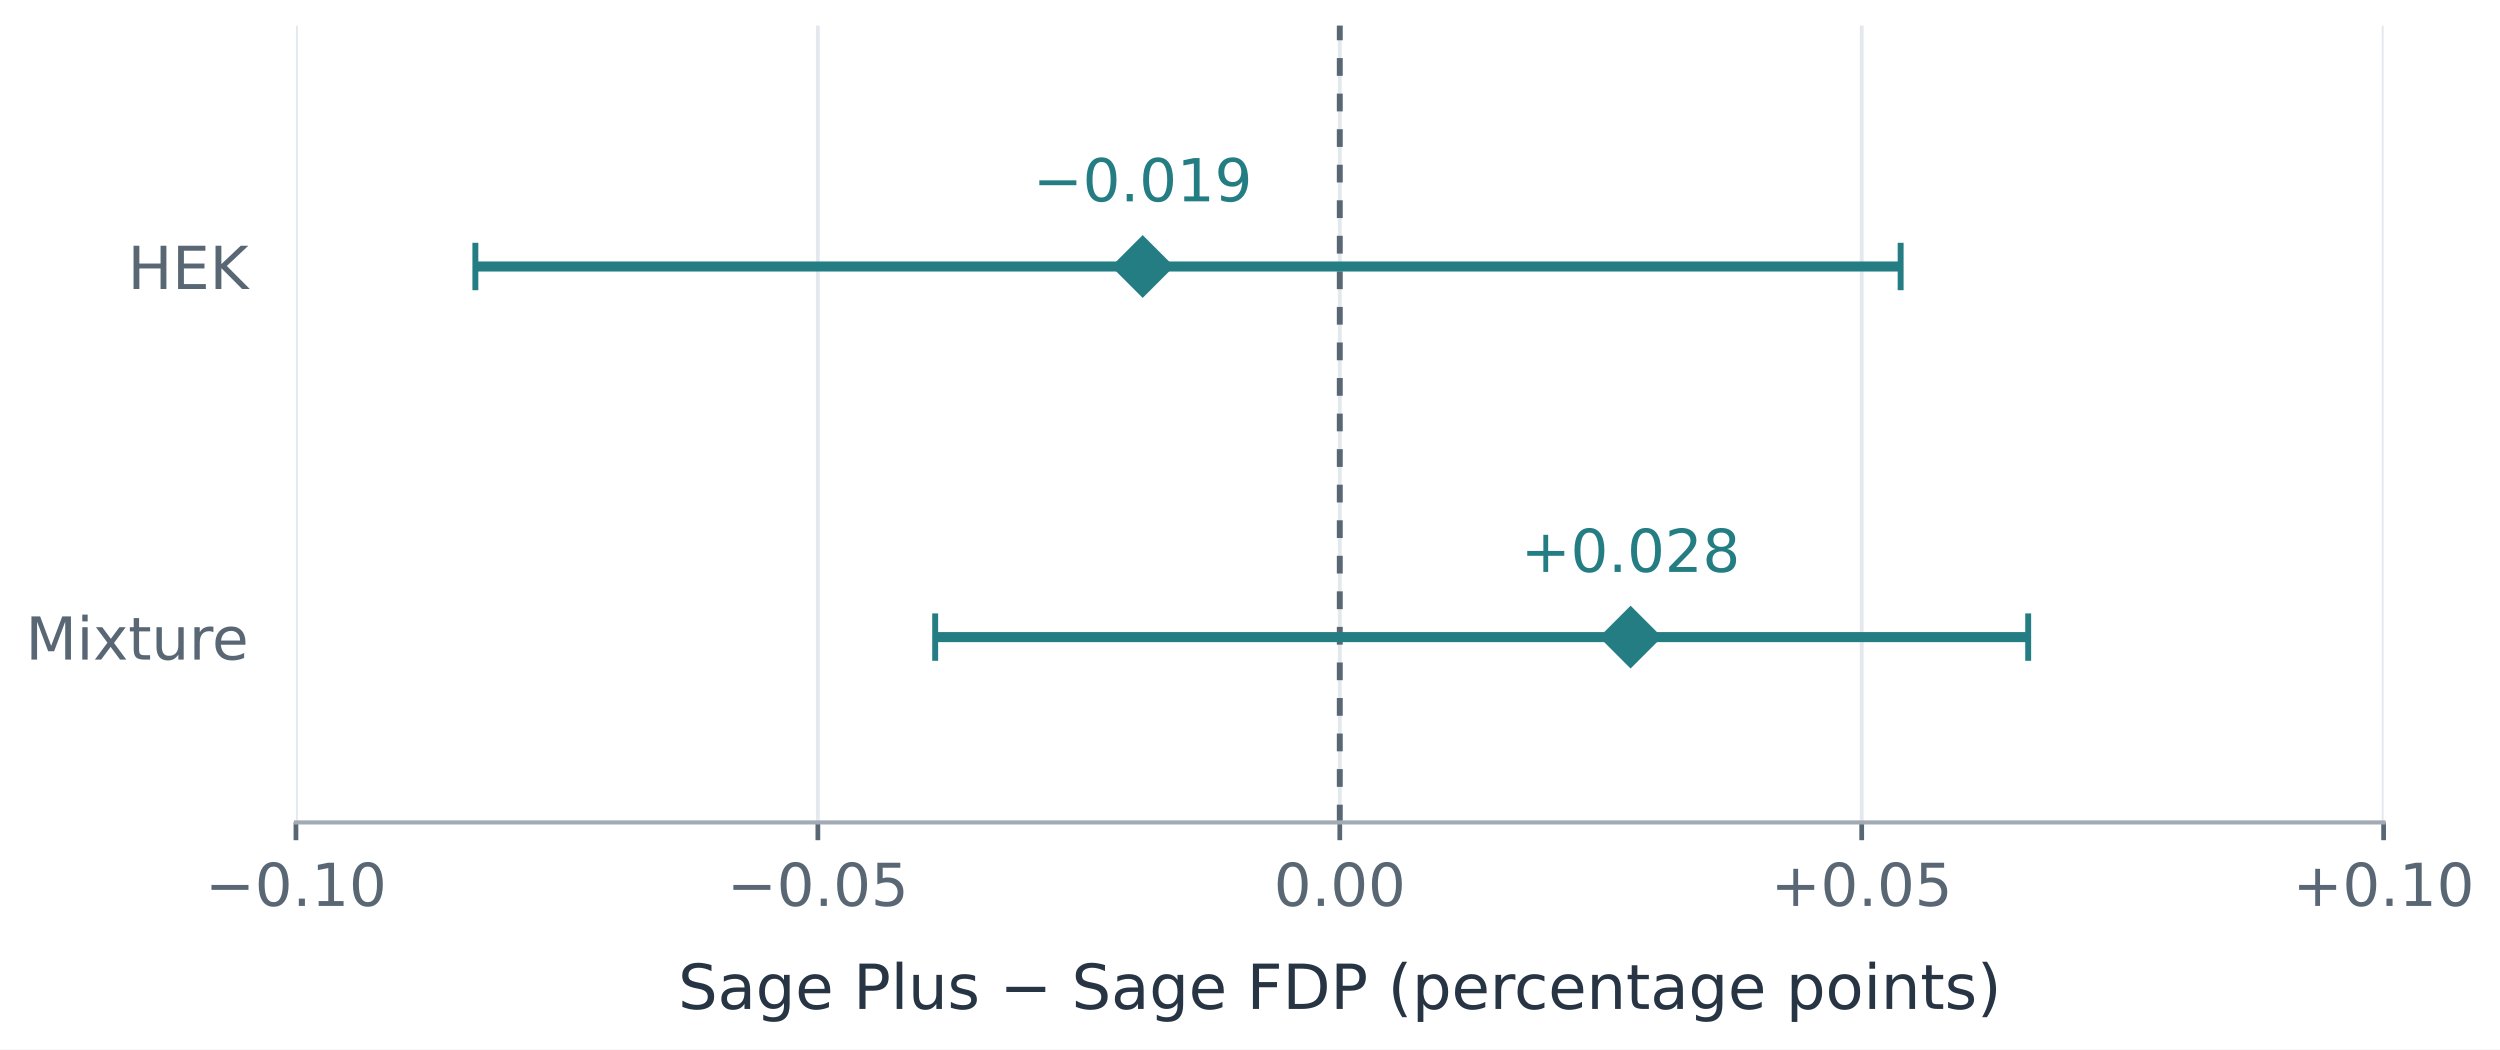
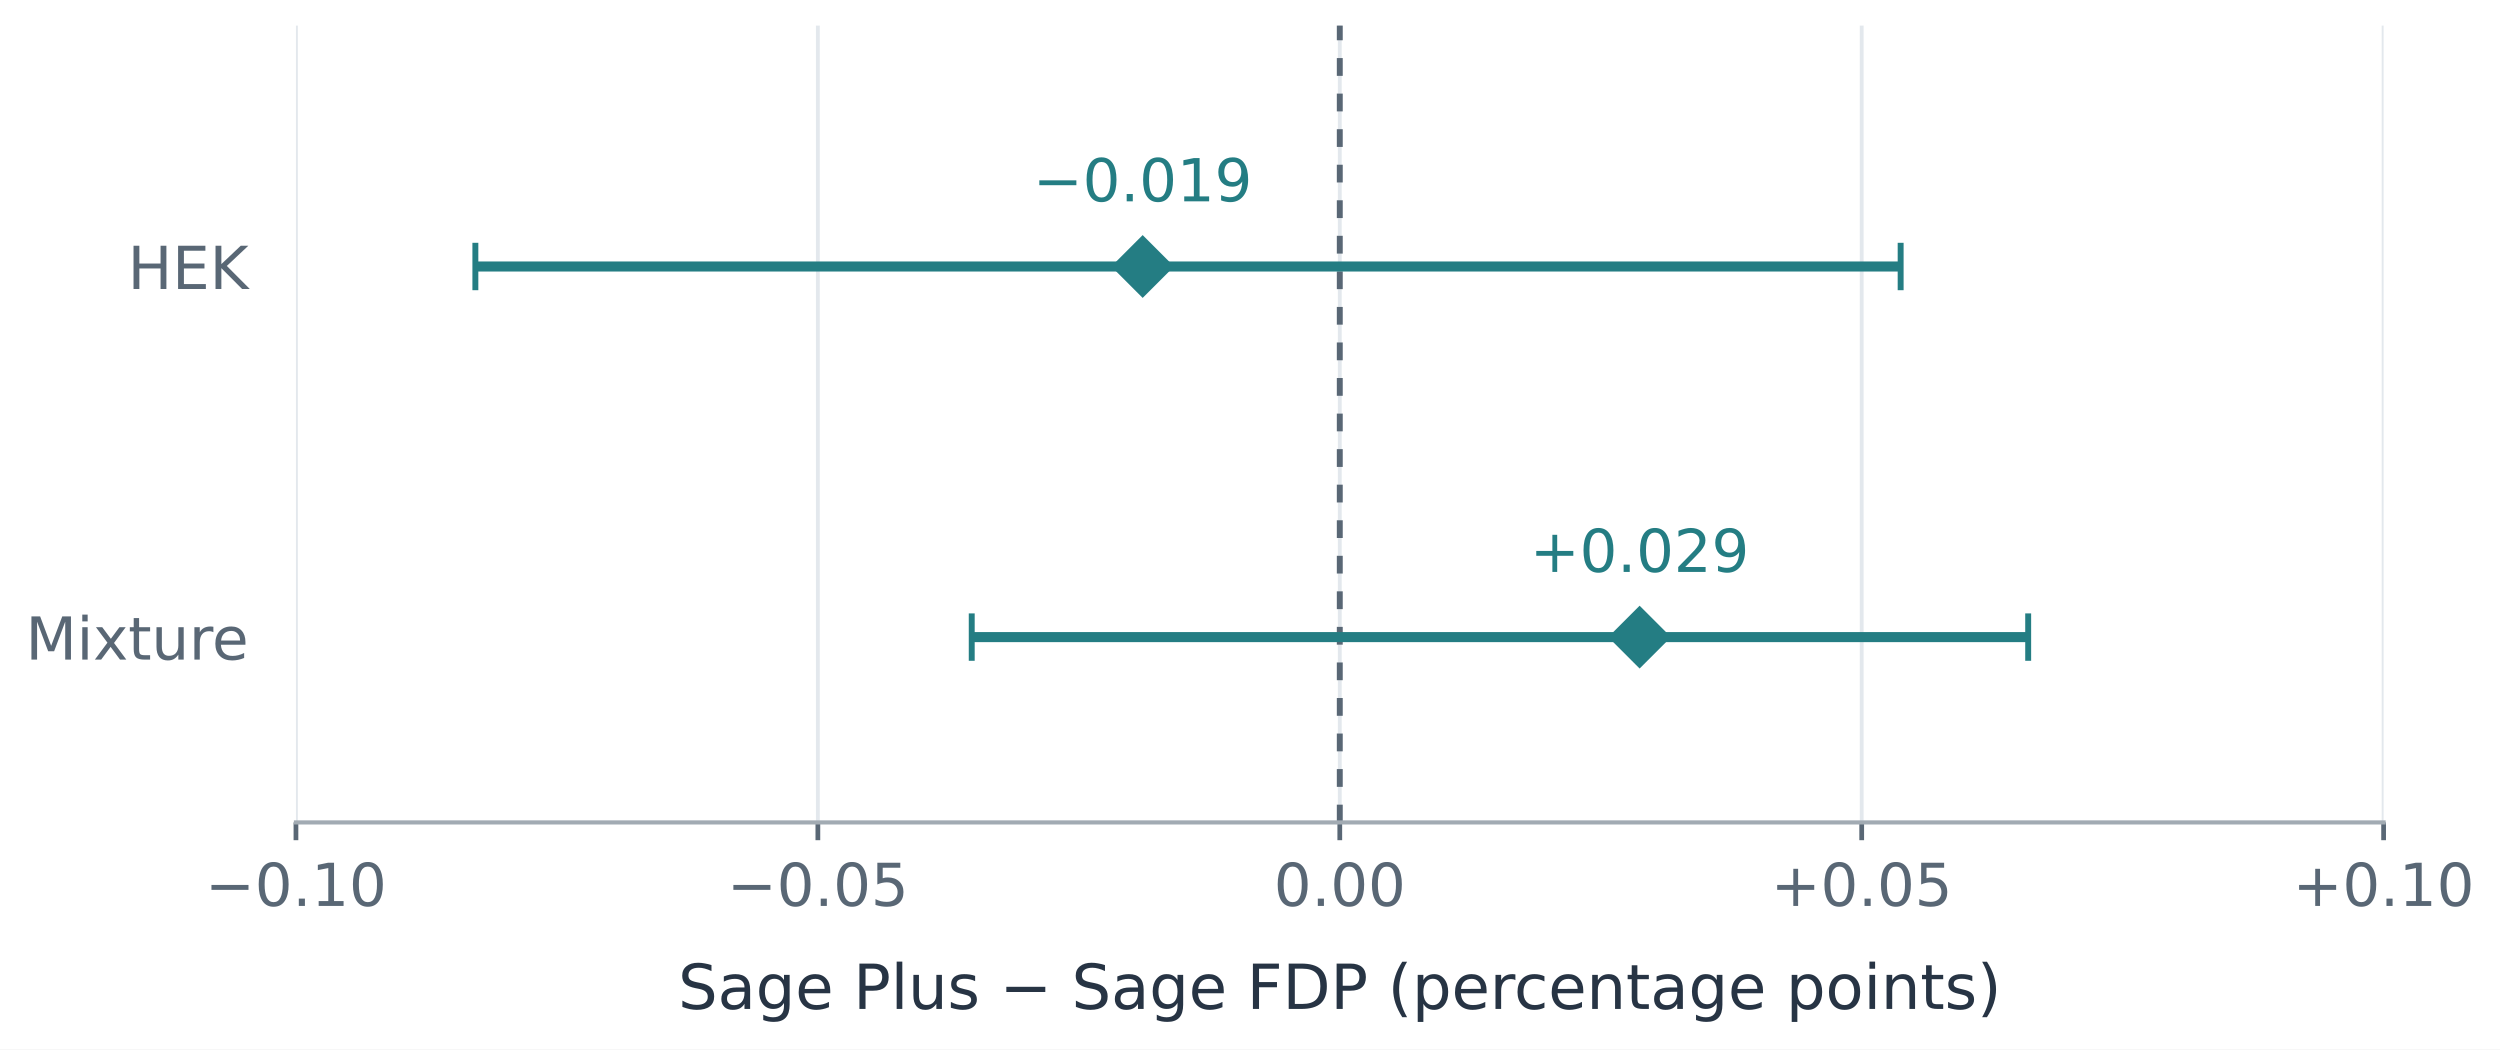
<svg xmlns="http://www.w3.org/2000/svg" xmlns:xlink="http://www.w3.org/1999/xlink" width="421.92pt" height="177.12pt" viewBox="0 0 421.92 177.12" version="1.1">
  <defs>
    <style type="text/css">*{stroke-linejoin: round; stroke-linecap: butt}</style>
  </defs>
  <g id="figure_1">
    <g id="patch_1">
      <path d="M 0 177.12  L 421.92 177.12  L 421.92 0  L 0 0  z " style="fill: #ffffff" />
    </g>
    <g id="axes_1">
      <g id="patch_2">
        <path d="M 49.947 138.799  L 402.277 138.799  L 402.277 4.32  L 49.947 4.32  z " style="fill: #ffffff" />
      </g>
      <g id="matplotlib.axis_1">
        <g id="xtick_1">
          <g id="line2d_1">
            <path d="M 49.947 138.799  L 49.947 4.32  " clip-path="url(#pdfe80d9e5a)" style="fill: none; stroke: #e3e8ed; stroke-width: 0.65; stroke-linecap: square" />
          </g>
          <g id="line2d_2">
            <defs>
              <path id="ma67647b1fe" d="M 0 0  L 0 3  " style="stroke: #596775; stroke-width: 0.8" />
            </defs>
            <g>
              <use xlink:href="#ma67647b1fe" x="49.947" y="138.799" style="fill: #596775; stroke: #596775; stroke-width: 0.8" />
            </g>
          </g>
          <g id="text_1">
            <text style="font-size: 10px; font-family: 'DejaVu Sans'; text-anchor: middle; fill: #596775" x="49.947" y="152.897" transform="rotate(-0 49.94656 152.8968)">−0.10</text>
          </g>
        </g>
        <g id="xtick_2">
          <g id="line2d_3">
            <path d="M 138.029 138.799  L 138.029 4.32  " clip-path="url(#pdfe80d9e5a)" style="fill: none; stroke: #e3e8ed; stroke-width: 0.65; stroke-linecap: square" />
          </g>
          <g id="line2d_4">
            <g>
              <use xlink:href="#ma67647b1fe" x="138.029" y="138.799" style="fill: #596775; stroke: #596775; stroke-width: 0.8" />
            </g>
          </g>
          <g id="text_2">
            <text style="font-size: 10px; font-family: 'DejaVu Sans'; text-anchor: middle; fill: #596775" x="138.029" y="152.897" transform="rotate(-0 138.0293 152.8968)">−0.05</text>
          </g>
        </g>
        <g id="xtick_3">
          <g id="line2d_5">
            <path d="M 226.112 138.799  L 226.112 4.32  " clip-path="url(#pdfe80d9e5a)" style="fill: none; stroke: #e3e8ed; stroke-width: 0.65; stroke-linecap: square" />
          </g>
          <g id="line2d_6">
            <g>
              <use xlink:href="#ma67647b1fe" x="226.112" y="138.799" style="fill: #596775; stroke: #596775; stroke-width: 0.8" />
            </g>
          </g>
          <g id="text_3">
            <text style="font-size: 10px; font-family: 'DejaVu Sans'; text-anchor: middle; fill: #596775" x="226.112" y="152.897" transform="rotate(-0 226.112 152.8968)">0.00</text>
          </g>
        </g>
        <g id="xtick_4">
          <g id="line2d_7">
            <path d="M 314.195 138.799  L 314.195 4.32  " clip-path="url(#pdfe80d9e5a)" style="fill: none; stroke: #e3e8ed; stroke-width: 0.65; stroke-linecap: square" />
          </g>
          <g id="line2d_8">
            <g>
              <use xlink:href="#ma67647b1fe" x="314.195" y="138.799" style="fill: #596775; stroke: #596775; stroke-width: 0.8" />
            </g>
          </g>
          <g id="text_4">
            <text style="font-size: 10px; font-family: 'DejaVu Sans'; text-anchor: middle; fill: #596775" x="314.195" y="152.897" transform="rotate(-0 314.1946 152.8968)">+0.05</text>
          </g>
        </g>
        <g id="xtick_5">
          <g id="line2d_9">
            <path d="M 402.277 138.799  L 402.277 4.32  " clip-path="url(#pdfe80d9e5a)" style="fill: none; stroke: #e3e8ed; stroke-width: 0.65; stroke-linecap: square" />
          </g>
          <g id="line2d_10">
            <g>
              <use xlink:href="#ma67647b1fe" x="402.277" y="138.799" style="fill: #596775; stroke: #596775; stroke-width: 0.8" />
            </g>
          </g>
          <g id="text_5">
            <text style="font-size: 10px; font-family: 'DejaVu Sans'; text-anchor: middle; fill: #596775" x="402.277" y="152.897" transform="rotate(-0 402.2773 152.8968)">+0.10</text>
          </g>
        </g>
        <g id="text_6">
          <text style="font-size: 10.5px; font-family: 'DejaVu Sans'; text-anchor: middle; fill: #273444" x="226.112" y="170.278" transform="rotate(-0 226.112 170.2775)">Sage Plus − Sage FDP (percentage points)</text>
        </g>
      </g>
      <g id="matplotlib.axis_2">
        <g id="ytick_1">
          <g id="line2d_11" />
          <g id="text_7">
            <text style="font-size: 10px; font-family: 'DejaVu Sans'; text-anchor: end; fill: #596775" x="41.947" y="48.775" transform="rotate(-0 41.94656 48.77532)">HEK</text>
          </g>
        </g>
        <g id="ytick_2">
          <g id="line2d_12" />
          <g id="text_8">
            <text style="font-size: 10px; font-family: 'DejaVu Sans'; text-anchor: end; fill: #596775" x="41.947" y="111.324" transform="rotate(-0 41.94656 111.3242)">Mixture</text>
          </g>
        </g>
      </g>
      <g id="line2d_13">
        <path d="M 226.112 138.799  L 226.112 4.32  " clip-path="url(#pdfe80d9e5a)" style="fill: none; stroke-dasharray: 3,3; stroke-dashoffset: 0; stroke: #596775" />
      </g>
      <g id="patch_3">
        <path d="M 49.947 138.799  L 402.277 138.799  " style="fill: none; stroke: #a2abb3; stroke-width: 0.7; stroke-linejoin: miter; stroke-linecap: square" />
      </g>
      <g id="LineCollection_1">
        <path d="M 80.227 44.976  L 320.768 44.976  " clip-path="url(#pdfe80d9e5a)" style="fill: none; stroke: #247d83; stroke-width: 1.7" />
      </g>
      <g id="line2d_14">
        <defs>
          <path id="m5c7210ca8b" d="M 0 4  L 0 -4  " style="stroke: #247d83" />
        </defs>
        <g clip-path="url(#pdfe80d9e5a)">
          <use xlink:href="#m5c7210ca8b" x="80.227" y="44.976" style="fill: #247d83; stroke: #247d83" />
        </g>
      </g>
      <g id="line2d_15">
        <g clip-path="url(#pdfe80d9e5a)">
          <use xlink:href="#m5c7210ca8b" x="320.768" y="44.976" style="fill: #247d83; stroke: #247d83" />
        </g>
      </g>
      <g id="text_9">
        <text style="font-size: 10px; font-family: 'DejaVu Sans'; text-anchor: middle; fill: #247d83" x="192.846" y="33.976" transform="rotate(-0 192.846 33.9765)">−0.019</text>
      </g>
      <g id="LineCollection_2">
-         <path d="M 157.828 107.525  L 342.292 107.525  " clip-path="url(#pdfe80d9e5a)" style="fill: none; stroke: #247d83; stroke-width: 1.7" />
+         <path d="M 163.997 107.525  L 342.292 107.525  " clip-path="url(#pdfe80d9e5a)" style="fill: none; stroke: #247d83; stroke-width: 1.7" />
      </g>
      <g id="line2d_16">
        <g clip-path="url(#pdfe80d9e5a)">
-           <use xlink:href="#m5c7210ca8b" x="157.828" y="107.525" style="fill: #247d83; stroke: #247d83" />
+           <use xlink:href="#m5c7210ca8b" x="163.997" y="107.525" style="fill: #247d83; stroke: #247d83" />
        </g>
      </g>
      <g id="line2d_17">
        <g clip-path="url(#pdfe80d9e5a)">
          <use xlink:href="#m5c7210ca8b" x="342.292" y="107.525" style="fill: #247d83; stroke: #247d83" />
        </g>
      </g>
      <g id="text_10">
-         <text style="font-size: 10px; font-family: 'DejaVu Sans'; text-anchor: middle; fill: #247d83" x="275.189" y="96.525" transform="rotate(-0 275.1889 96.52495)">+0.028</text>
+         <text style="font-size: 10px; font-family: 'DejaVu Sans'; text-anchor: middle; fill: #247d83" x="276.714" y="96.525" transform="rotate(-0 276.7144 96.52495)">+0.029</text>
      </g>
      <g id="line2d_18">
        <defs>
          <path id="mfc9b914aa9" d="M -0 4.596  L 4.596 0  L 0 -4.596  L -4.596 -0  z " style="stroke: #247d83; stroke-linejoin: miter" />
        </defs>
        <g clip-path="url(#pdfe80d9e5a)">
          <use xlink:href="#mfc9b914aa9" x="192.846" y="44.976" style="fill: #247d83; stroke: #247d83; stroke-linejoin: miter" />
        </g>
      </g>
      <g id="line2d_19">
        <g clip-path="url(#pdfe80d9e5a)">
-           <use xlink:href="#mfc9b914aa9" x="275.189" y="107.525" style="fill: #247d83; stroke: #247d83; stroke-linejoin: miter" />
+           <use xlink:href="#mfc9b914aa9" x="276.714" y="107.525" style="fill: #247d83; stroke: #247d83; stroke-linejoin: miter" />
        </g>
      </g>
    </g>
  </g>
  <defs>
    <clipPath id="pdfe80d9e5a">
      <rect x="49.947" y="4.32" width="352.331" height="134.479" />
    </clipPath>
  </defs>
</svg>
